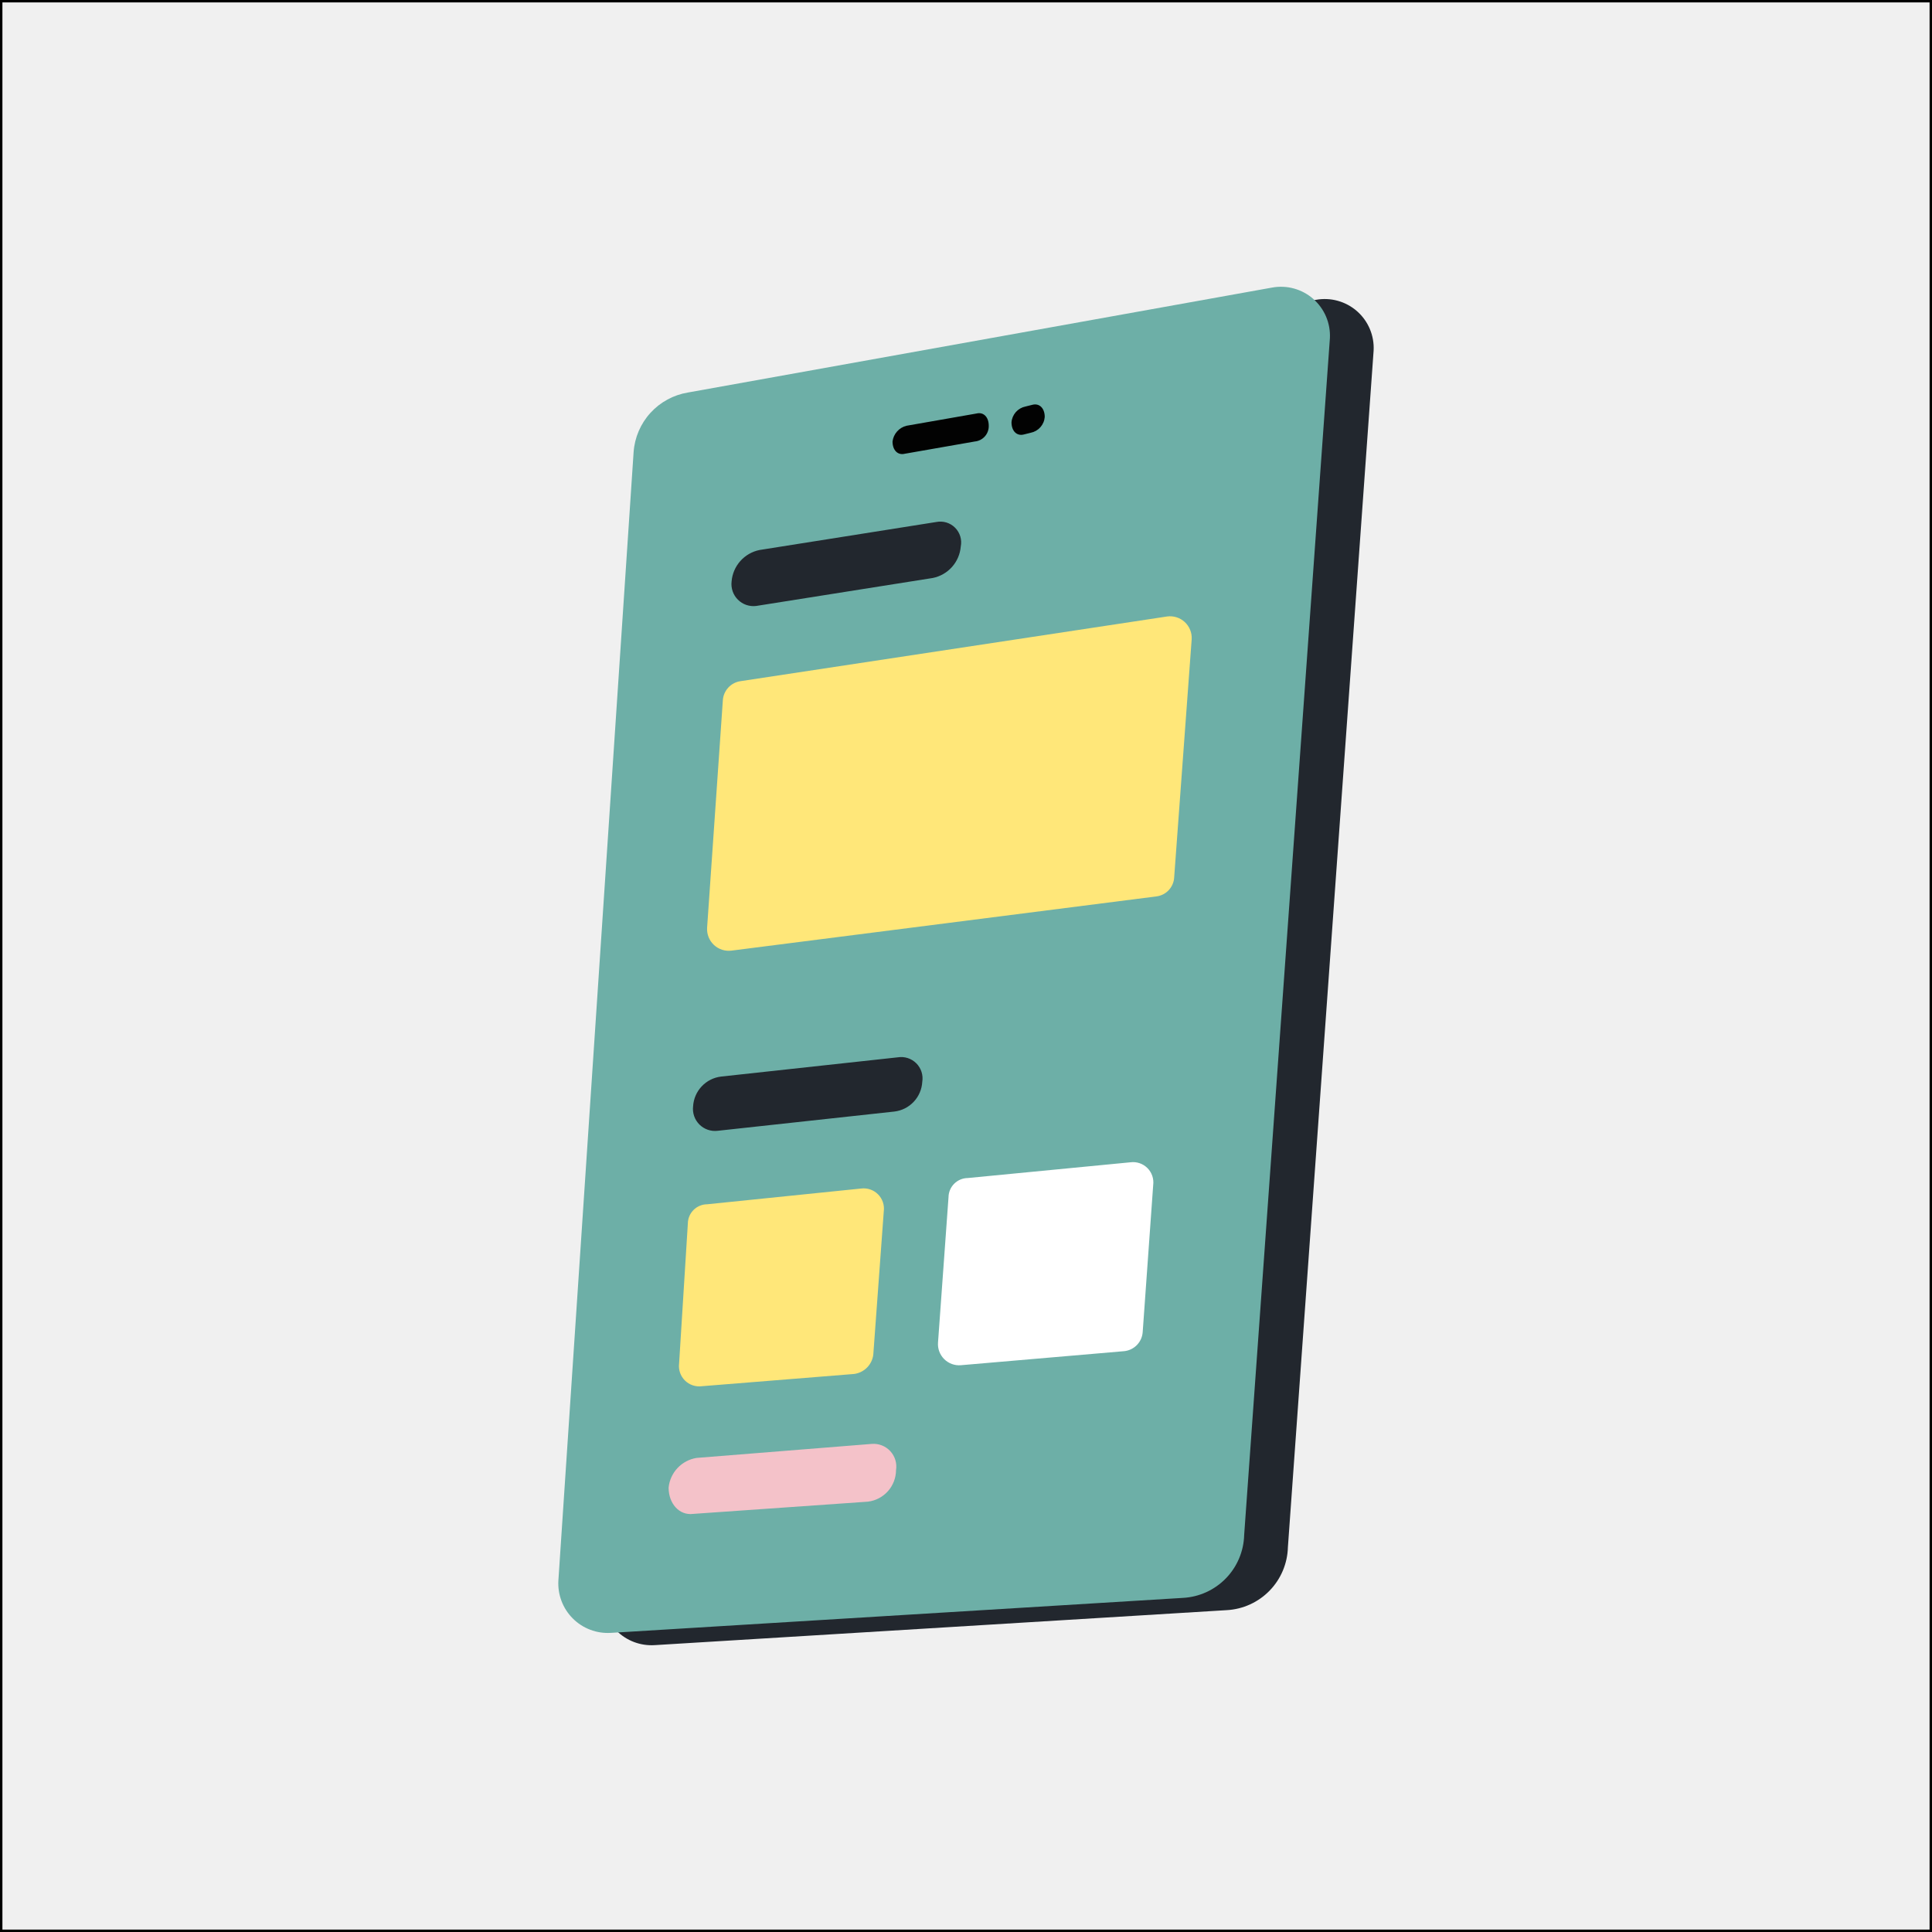
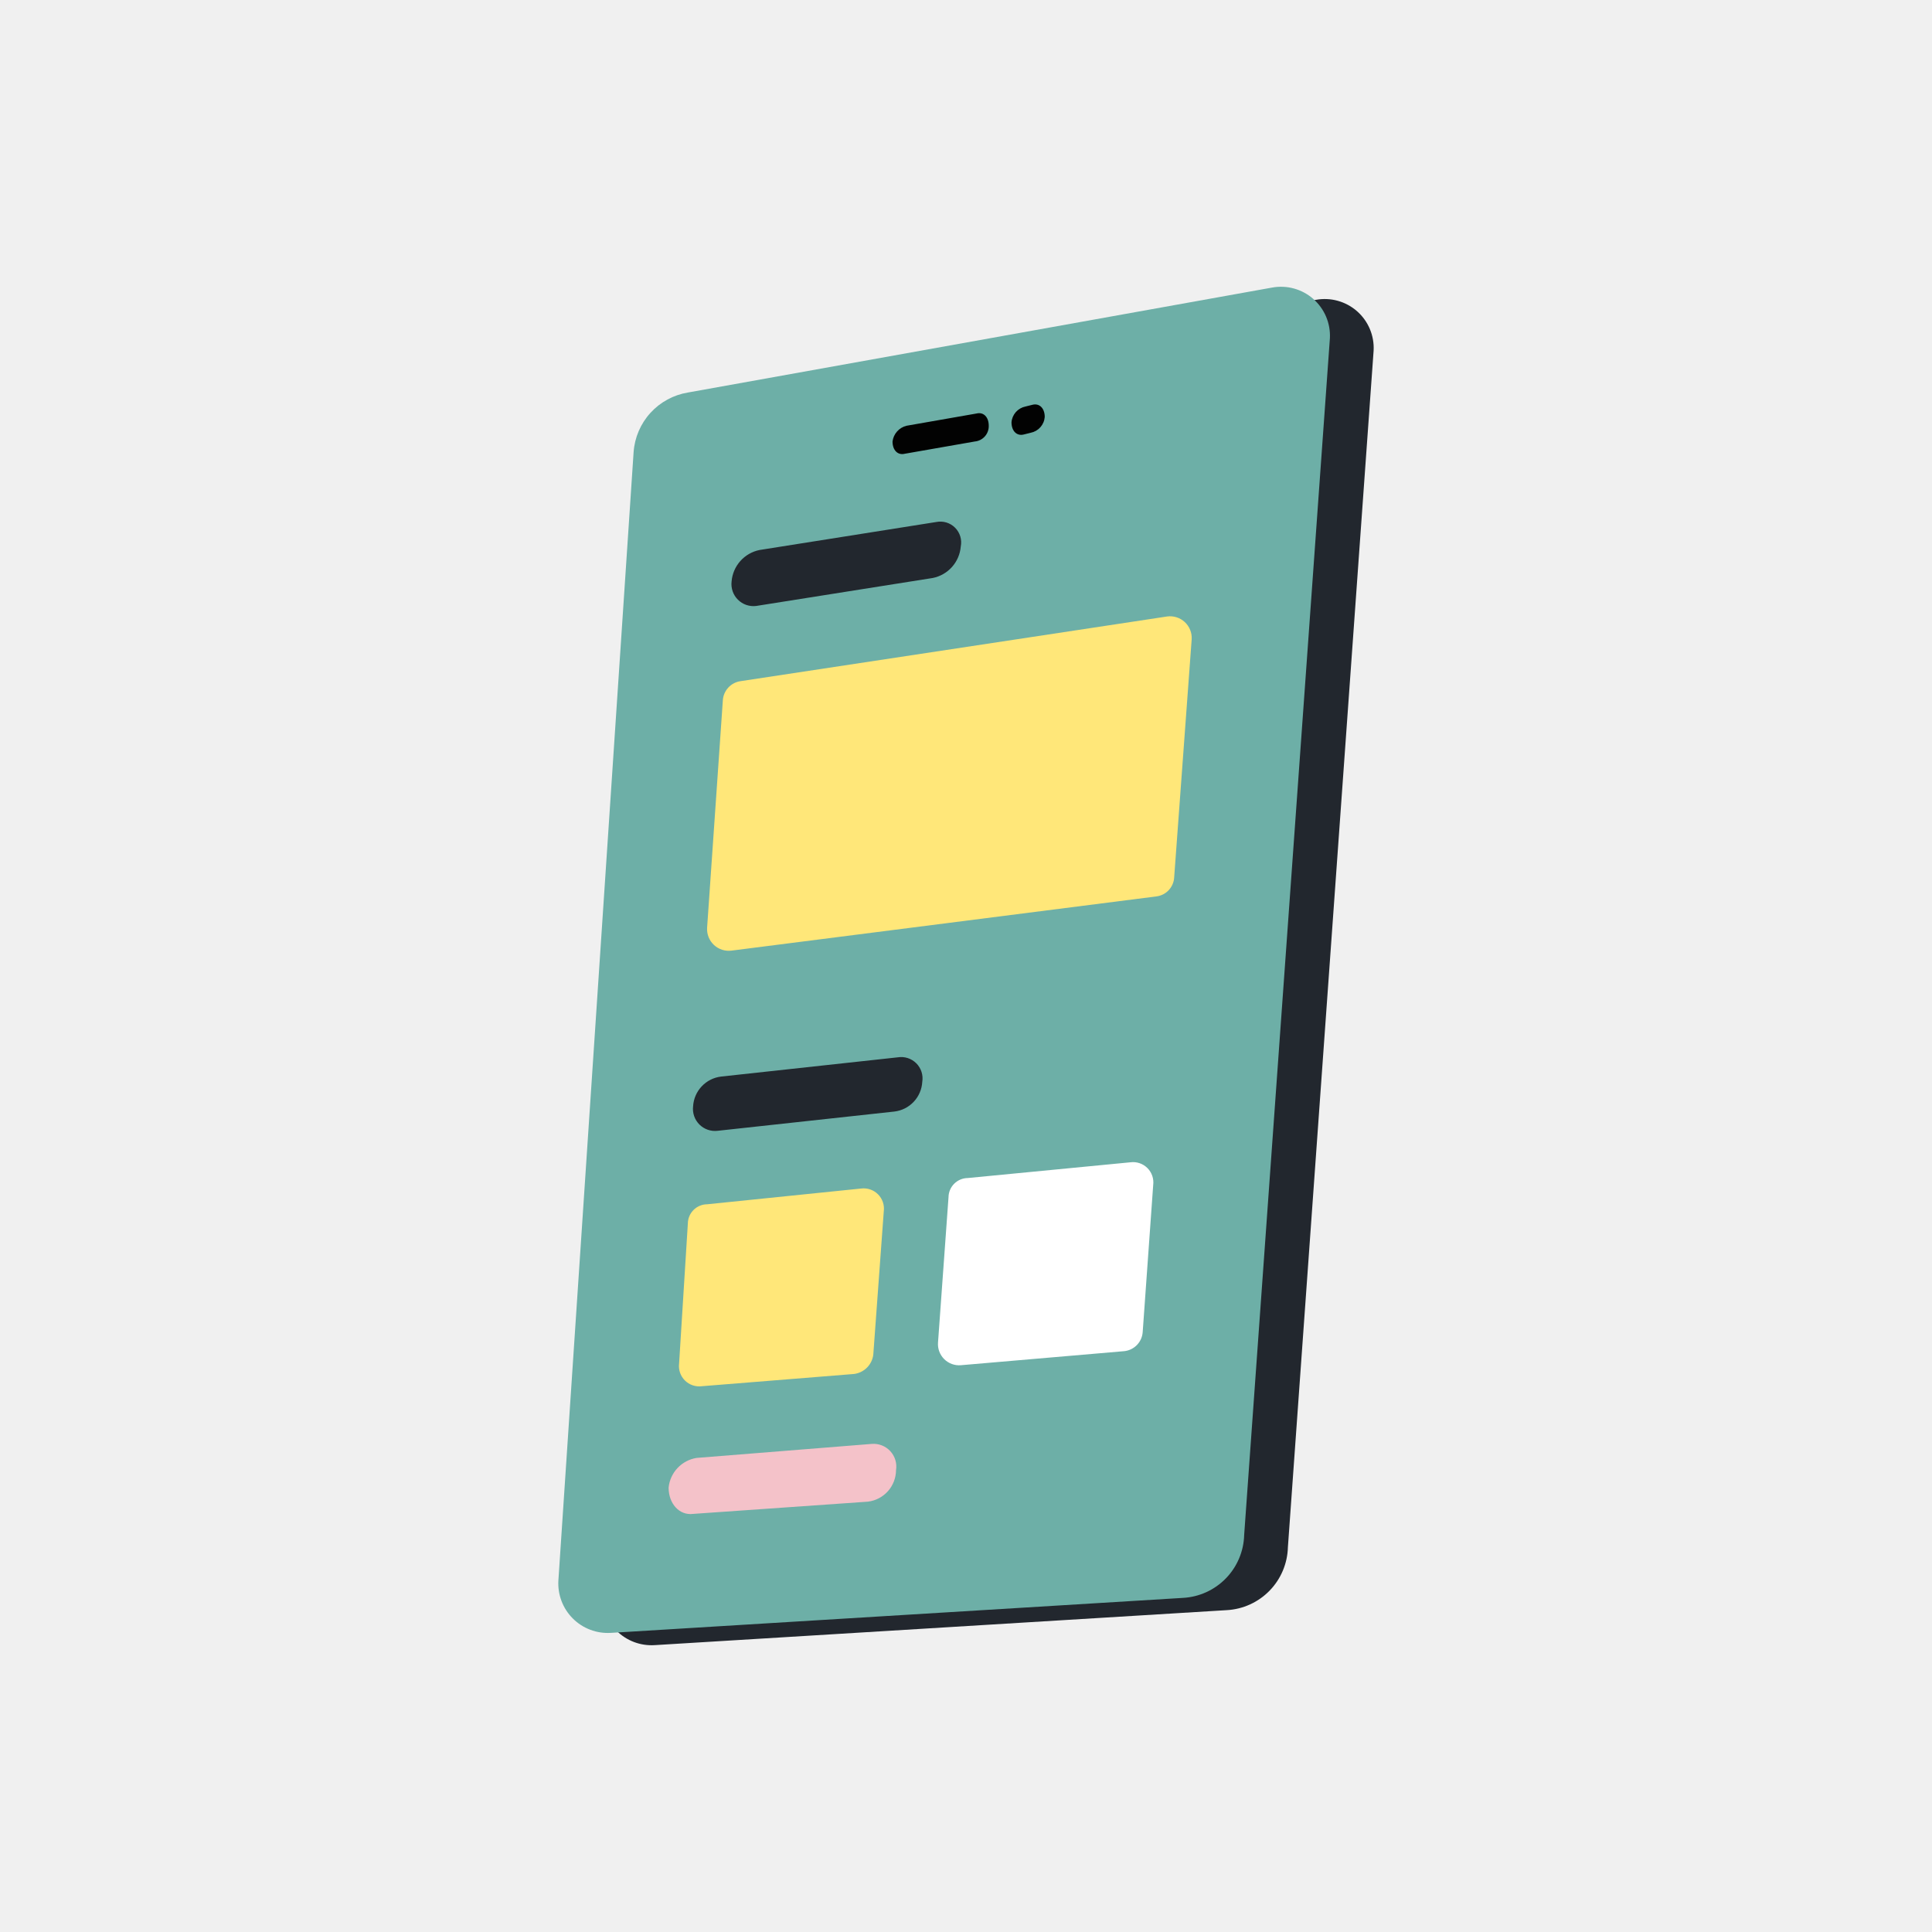
<svg xmlns="http://www.w3.org/2000/svg" width="800" height="800" viewBox="0 0 800 800" fill="none">
-   <path d="M507.938 666.73L271.059 681.218C268.158 681.398 265.252 680.96 262.534 679.931C259.815 678.903 257.347 677.308 255.291 675.253C253.236 673.198 251.642 670.729 250.613 668.011C249.585 665.293 249.146 662.387 249.327 659.486L280.476 192.247C280.914 186.217 283.367 180.511 287.439 176.043C291.512 171.576 296.969 168.609 302.932 167.617L544.883 124.153C547.895 123.602 550.992 123.74 553.943 124.557C556.894 125.374 559.621 126.848 561.921 128.869C564.221 130.89 566.034 133.406 567.223 136.227C568.412 139.049 568.947 142.103 568.788 145.16L533.292 640.652C533.12 647.39 530.414 653.817 525.715 658.65C521.017 663.483 514.669 666.368 507.938 666.73Z" fill="#22272E" />
-   <path d="M489.831 661.651L252.951 676.139C250.05 676.319 247.145 675.881 244.426 674.852C241.708 673.824 239.239 672.229 237.184 670.174C235.129 668.119 233.534 665.65 232.506 662.932C231.477 660.214 231.039 657.308 231.219 654.407L262.368 187.167C262.806 181.138 265.259 175.431 269.332 170.964C273.405 166.497 278.861 163.529 284.825 162.538L526.775 119.074C529.787 118.523 532.885 118.661 535.836 119.478C538.786 120.294 541.514 121.769 543.814 123.79C546.114 125.811 547.927 128.327 549.116 131.148C550.305 133.97 550.84 137.024 550.68 140.081L515.185 635.573C515.013 642.311 512.307 648.737 507.608 653.571C502.909 658.404 496.562 661.289 489.831 661.651Z" fill="#6DAFA7" />
-   <path d="M403.625 182.816L374.649 187.887C371.751 188.611 369.578 186.438 369.578 182.816C369.769 181.27 370.425 179.818 371.46 178.654C372.495 177.489 373.86 176.667 375.373 176.297L404.349 171.226C407.247 170.501 409.42 172.674 409.42 176.297C409.464 177.916 408.889 179.492 407.813 180.703C406.736 181.914 405.239 182.669 403.625 182.816Z" fill="#020202" />
+   <path d="M507.938 666.73L271.059 681.218C268.158 681.398 265.252 680.96 262.534 679.931C259.815 678.903 257.347 677.308 255.291 675.253C253.236 673.198 251.642 670.729 250.613 668.011C249.585 665.293 249.146 662.387 249.327 659.486L280.476 192.247C280.914 186.217 283.367 180.511 287.439 176.043C291.512 171.576 296.969 168.609 302.932 167.617L544.883 124.153C547.895 123.602 550.992 123.74 553.943 124.557C556.894 125.374 559.621 126.848 561.921 128.869C564.221 130.89 566.034 133.406 567.223 136.227C568.412 139.049 568.947 142.103 568.788 145.16L533.292 640.652C533.12 647.39 530.414 653.817 525.715 658.65C521.017 663.483 514.669 666.368 507.938 666.73V666.73Z" fill="#22272E" />
+   <path d="M489.831 661.651L252.951 676.139C250.05 676.319 247.145 675.881 244.426 674.852C241.708 673.824 239.239 672.229 237.184 670.174C235.129 668.119 233.534 665.65 232.506 662.932C231.477 660.214 231.039 657.308 231.219 654.407L262.368 187.167C262.806 181.138 265.259 175.431 269.332 170.964C273.405 166.497 278.861 163.529 284.825 162.538L526.775 119.074C529.787 118.523 532.885 118.661 535.836 119.478C538.786 120.294 541.514 121.769 543.814 123.79C546.114 125.811 547.927 128.327 549.116 131.148C550.305 133.97 550.84 137.024 550.68 140.081L515.185 635.573C515.013 642.311 512.307 648.737 507.608 653.571C502.909 658.404 496.562 661.289 489.831 661.651V661.651Z" fill="#6DAFA7" />
+   <path d="M403.625 182.816L374.649 187.887C371.751 188.611 369.578 186.438 369.578 182.816C369.769 181.27 370.425 179.818 371.46 178.654C372.495 177.489 373.86 176.667 375.373 176.297L404.349 171.226C407.247 170.501 409.42 172.674 409.42 176.297C409.464 177.916 408.889 179.492 407.813 180.703C406.736 181.914 405.239 182.669 403.625 182.816V182.816Z" fill="#020202" />
  <path d="M426.809 179.195L423.911 179.919C421.013 180.644 418.84 178.471 418.84 174.849C418.966 173.28 419.601 171.795 420.646 170.619C421.692 169.442 423.092 168.639 424.635 168.329L427.533 167.605C430.43 166.88 432.604 169.053 432.604 172.675C432.477 174.244 431.843 175.729 430.798 176.905C429.752 178.082 428.352 178.885 426.809 179.195Z" fill="#020202" />
-   <path d="M386.241 239.33L313.077 250.921C311.706 251.084 310.316 250.934 309.011 250.482C307.706 250.03 306.521 249.287 305.544 248.311C304.568 247.335 303.826 246.15 303.374 244.845C302.922 243.54 302.772 242.15 302.935 240.779C303.188 237.642 304.457 234.672 306.548 232.319C308.639 229.967 311.44 228.359 314.526 227.74L387.69 216.149C389.081 215.871 390.52 215.941 391.878 216.353C393.235 216.764 394.471 217.504 395.474 218.507C396.477 219.51 397.217 220.746 397.629 222.104C398.04 223.461 398.11 224.9 397.832 226.291C397.579 229.428 396.31 232.398 394.219 234.751C392.128 237.103 389.327 238.711 386.241 239.33Z" fill="#22272E" />
+   <path d="M386.241 239.33L313.077 250.921C311.706 251.084 310.316 250.934 309.011 250.482C307.706 250.03 306.521 249.287 305.544 248.311C304.568 247.335 303.826 246.15 303.374 244.845C302.922 243.54 302.772 242.15 302.935 240.779V240.779C303.188 237.642 304.457 234.672 306.548 232.319C308.639 229.967 311.44 228.359 314.526 227.74L387.69 216.149C389.081 215.871 390.52 215.941 391.878 216.353C393.235 216.764 394.471 217.504 395.474 218.507C396.477 219.51 397.217 220.746 397.629 222.104C398.04 223.461 398.11 224.9 397.832 226.291V226.291C397.579 229.428 396.31 232.398 394.219 234.751C392.128 237.103 389.327 238.711 386.241 239.33V239.33Z" fill="#22272E" />
  <path d="M478.963 371.17L302.933 393.627C301.623 393.799 300.29 393.681 299.031 393.279C297.772 392.878 296.616 392.203 295.648 391.304C294.679 390.404 293.921 389.302 293.427 388.076C292.934 386.849 292.717 385.529 292.792 384.21L299.311 290.037C299.422 288.08 300.202 286.22 301.521 284.769C302.84 283.318 304.617 282.365 306.555 282.069L483.31 255.266C484.62 255.093 485.953 255.212 487.212 255.613C488.471 256.015 489.627 256.69 490.596 257.589C491.564 258.489 492.322 259.591 492.816 260.817C493.31 262.043 493.527 263.363 493.451 264.683L486.207 363.202C486.124 365.168 485.353 367.043 484.029 368.499C482.706 369.955 480.913 370.901 478.963 371.17Z" fill="#FFE779" />
-   <path d="M370.302 460.272L297.137 468.24C295.766 468.403 294.376 468.253 293.071 467.801C291.766 467.349 290.581 466.607 289.605 465.631C288.629 464.654 287.887 463.469 287.435 462.164C286.983 460.86 286.832 459.47 286.996 458.099C287.177 455.013 288.438 452.089 290.556 449.838C292.675 447.587 295.517 446.152 298.586 445.784L371.75 437.815C373.133 437.59 374.549 437.697 375.882 438.128C377.216 438.558 378.428 439.299 379.418 440.289C380.409 441.28 381.15 442.492 381.58 443.825C382.01 445.158 382.117 446.574 381.892 447.957C381.724 451.047 380.469 453.979 378.347 456.233C376.226 458.486 373.376 459.917 370.302 460.272Z" fill="#22272E" />
-   <path d="M359.439 621.803L286.999 626.874C281.204 627.599 276.857 622.528 276.857 616.008C277.156 612.963 278.455 610.102 280.552 607.874C282.65 605.646 285.426 604.175 288.448 603.693L360.888 597.898C362.316 597.77 363.754 597.969 365.093 598.481C366.432 598.993 367.637 599.804 368.615 600.852C369.593 601.9 370.319 603.158 370.737 604.529C371.156 605.9 371.256 607.349 371.03 608.764C371.003 611.972 369.813 615.061 367.682 617.459C365.551 619.857 362.622 621.4 359.439 621.803Z" fill="#F4C2C9" />
-   <path d="M353.641 568.933L290.619 574.003C289.343 574.17 288.045 574.04 286.827 573.626C285.609 573.211 284.502 572.522 283.592 571.612C282.682 570.703 281.994 569.596 281.579 568.378C281.165 567.159 281.035 565.862 281.201 564.586L284.823 506.634C284.842 504.526 285.688 502.511 287.178 501.02C288.668 499.53 290.684 498.684 292.792 498.666L356.539 492.146C357.815 491.98 359.112 492.109 360.33 492.524C361.549 492.938 362.656 493.627 363.566 494.537C364.476 495.447 365.164 496.554 365.579 497.772C365.993 498.99 366.122 500.287 365.956 501.563L361.61 560.964C361.353 562.988 360.431 564.869 358.989 566.311C357.546 567.754 355.665 568.676 353.641 568.933Z" fill="#FFE779" />
-   <path d="M465.2 559.514L397.83 565.309C396.569 565.407 395.301 565.231 394.114 564.792C392.927 564.354 391.849 563.663 390.954 562.768C390.059 561.874 389.369 560.796 388.93 559.609C388.491 558.422 388.315 557.154 388.413 555.892L392.759 495.767C392.778 493.659 393.624 491.643 395.114 490.153C396.604 488.663 398.62 487.817 400.728 487.798L468.097 481.279C469.373 481.113 470.67 481.242 471.889 481.656C473.107 482.071 474.213 482.76 475.123 483.67C476.033 484.58 476.722 485.686 477.137 486.905C477.551 488.123 477.68 489.42 477.514 490.696L473.168 551.546C473.032 553.614 472.149 555.563 470.683 557.029C469.217 558.495 467.268 559.378 465.2 559.514Z" fill="white" />
-   <rect x="0.5" y="0.5" width="799" height="799" stroke="black" />
+   <path d="M370.302 460.272L297.137 468.24C295.766 468.403 294.376 468.253 293.071 467.801C291.766 467.349 290.581 466.607 289.605 465.631C288.629 464.654 287.887 463.469 287.435 462.164C286.983 460.86 286.832 459.47 286.996 458.099V458.099C287.177 455.013 288.438 452.089 290.556 449.838C292.675 447.587 295.517 446.152 298.586 445.784L371.75 437.815C373.133 437.59 374.549 437.697 375.882 438.128C377.216 438.558 378.428 439.299 379.418 440.289C380.409 441.28 381.15 442.492 381.58 443.825C382.01 445.158 382.117 446.574 381.892 447.957V447.957C381.724 451.047 380.469 453.979 378.347 456.233C376.226 458.486 373.376 459.917 370.302 460.272V460.272Z" fill="#22272E" />
+   <path d="M359.439 621.803L286.999 626.874C281.204 627.599 276.857 622.528 276.857 616.008C277.156 612.963 278.455 610.102 280.552 607.874C282.65 605.646 285.426 604.175 288.448 603.693L360.888 597.898C362.316 597.77 363.754 597.969 365.093 598.481C366.432 598.993 367.637 599.804 368.615 600.852C369.593 601.9 370.319 603.158 370.737 604.529C371.156 605.9 371.256 607.349 371.03 608.764V608.764C371.003 611.972 369.813 615.061 367.682 617.459C365.551 619.857 362.622 621.4 359.439 621.803V621.803Z" fill="#F4C2C9" />
+   <path d="M353.641 568.933L290.619 574.003C289.343 574.17 288.045 574.04 286.827 573.626C285.609 573.211 284.502 572.522 283.592 571.612C282.682 570.703 281.994 569.596 281.579 568.378C281.165 567.159 281.035 565.862 281.201 564.586L284.823 506.634C284.842 504.526 285.688 502.511 287.178 501.02C288.668 499.53 290.684 498.684 292.792 498.666L356.539 492.146C357.815 491.98 359.112 492.109 360.33 492.524C361.549 492.938 362.656 493.627 363.566 494.537C364.476 495.447 365.164 496.554 365.579 497.772C365.993 498.99 366.122 500.287 365.956 501.563L361.61 560.964C361.353 562.988 360.431 564.869 358.989 566.311C357.546 567.754 355.665 568.676 353.641 568.933V568.933Z" fill="#FFE779" />
+   <path d="M465.2 559.514L397.83 565.309C396.569 565.407 395.301 565.231 394.114 564.792C392.927 564.354 391.849 563.663 390.954 562.768C390.059 561.874 389.369 560.796 388.93 559.609C388.491 558.422 388.315 557.154 388.413 555.892L392.759 495.767C392.778 493.659 393.624 491.643 395.114 490.153C396.604 488.663 398.62 487.817 400.728 487.798L468.097 481.279C469.373 481.113 470.67 481.242 471.889 481.656C473.107 482.071 474.213 482.76 475.123 483.67C476.033 484.58 476.722 485.686 477.137 486.905C477.551 488.123 477.68 489.42 477.514 490.696L473.168 551.546C473.032 553.614 472.149 555.563 470.683 557.029C469.217 558.495 467.268 559.378 465.2 559.514V559.514Z" fill="white" />
</svg>
